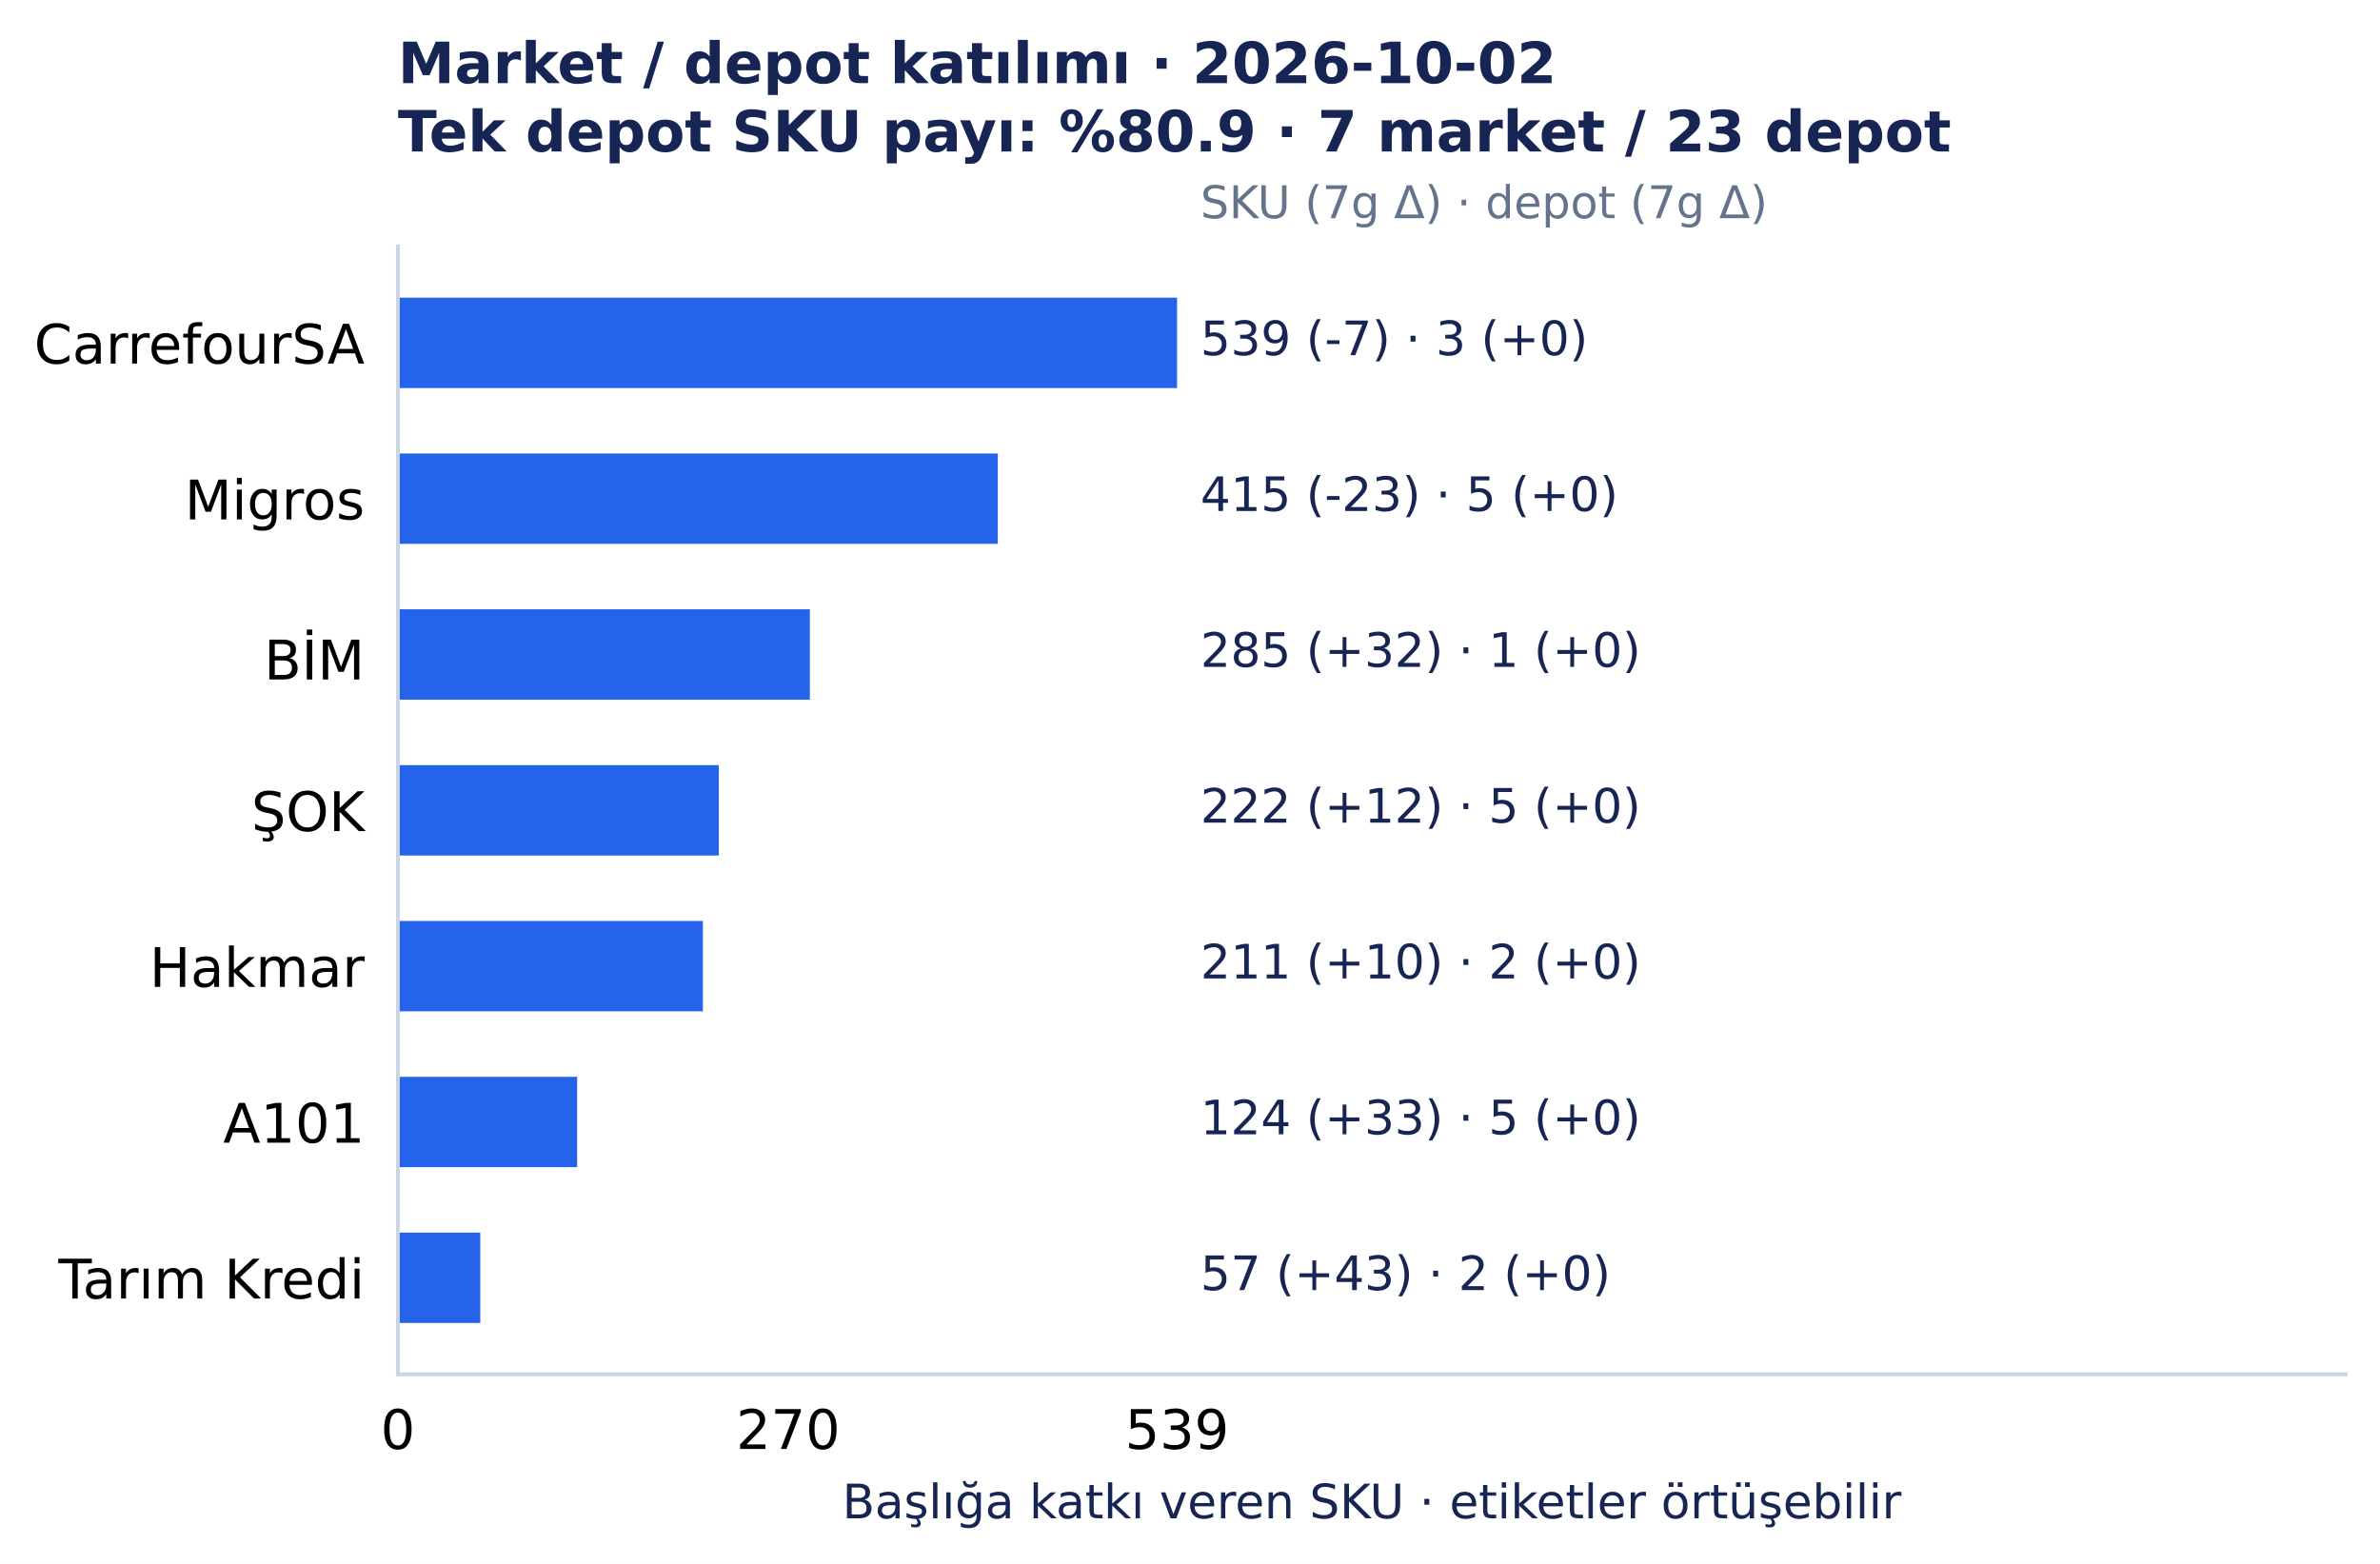
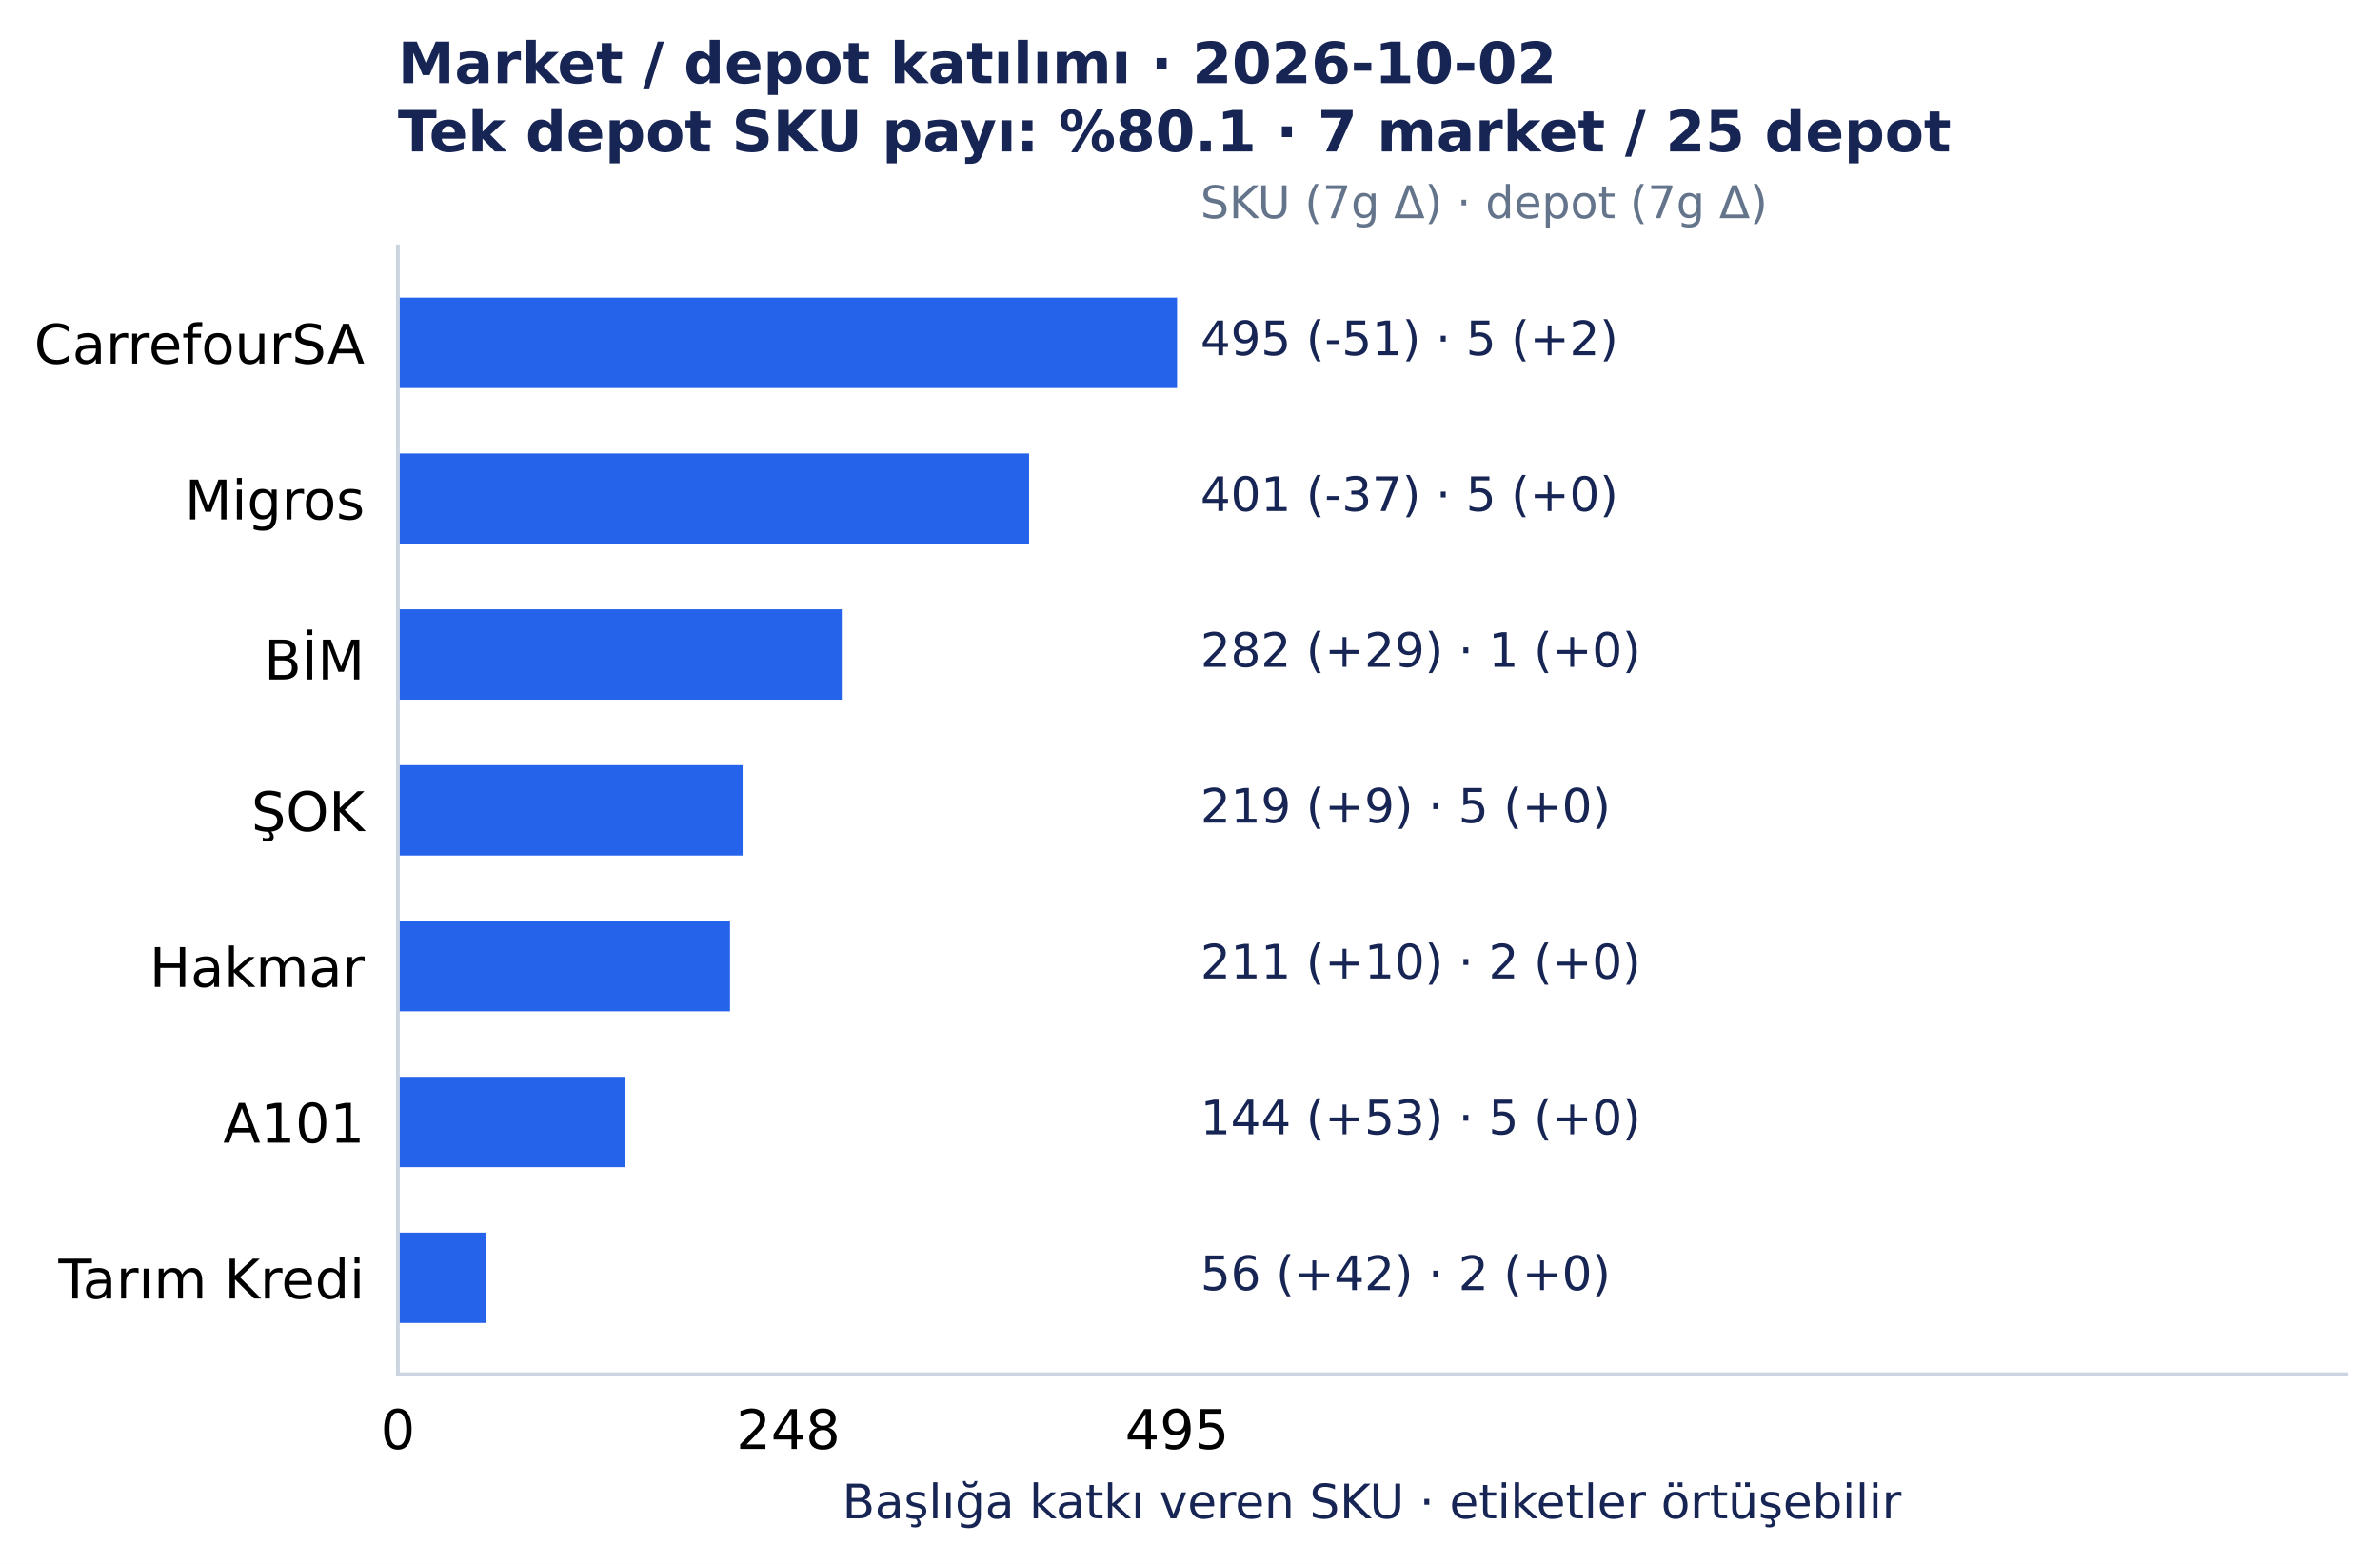
<svg xmlns="http://www.w3.org/2000/svg" width="501.492pt" height="329.548pt" viewBox="0 0 501.492 329.548" version="1.1">
  <defs>
    <style type="text/css">*{stroke-linejoin: round; stroke-linecap: butt}</style>
  </defs>
  <g id="figure_1">
    <g id="patch_1">
      <path d="M 0 329.548 L 501.492 329.548 L 501.492 0 L 0 0 z " style="fill: #ffffff" />
    </g>
    <g id="axes_1">
      <g id="patch_2">
        <path d="M 83.836 289.594 L 494.292 289.594 L 494.292 51.923 L 83.836 51.923 z " style="fill: #ffffff" />
      </g>
      <g id="matplotlib.axis_1">
        <g id="xtick_1">
          <g id="line2d_1" />
          <g id="text_1">
            <text style="font-size: 11.5px; font-family: 'DejaVu Sans', 'Bitstream Vera Sans', 'Computer Modern Sans Serif', 'Lucida Grande', 'Verdana', 'Geneva', 'Lucid', 'Arial', 'Helvetica', 'Avant Garde', sans-serif; text-anchor: middle" x="83.836" y="305.331" transform="rotate(-0 83.83609 305.3312)">0</text>
          </g>
        </g>
        <g id="xtick_2">
          <g id="line2d_2" />
          <g id="text_2">
-             <text style="font-size: 11.5px; font-family: 'DejaVu Sans', 'Bitstream Vera Sans', 'Computer Modern Sans Serif', 'Lucida Grande', 'Verdana', 'Geneva', 'Lucid', 'Arial', 'Helvetica', 'Avant Garde', sans-serif; text-anchor: middle" x="166.08" y="305.331" transform="rotate(-0 166.0796 305.3312)">270</text>
+             <text style="font-size: 11.5px; font-family: 'DejaVu Sans', 'Bitstream Vera Sans', 'Computer Modern Sans Serif', 'Lucida Grande', 'Verdana', 'Geneva', 'Lucid', 'Arial', 'Helvetica', 'Avant Garde', sans-serif; text-anchor: middle" x="166.093" y="305.331" transform="rotate(-0 166.0932 305.3312)">248</text>
          </g>
        </g>
        <g id="xtick_3">
          <g id="line2d_3" />
          <g id="text_3">
-             <text style="font-size: 11.5px; font-family: 'DejaVu Sans', 'Bitstream Vera Sans', 'Computer Modern Sans Serif', 'Lucida Grande', 'Verdana', 'Geneva', 'Lucid', 'Arial', 'Helvetica', 'Avant Garde', sans-serif; text-anchor: middle" x="248.019" y="305.331" transform="rotate(-0 248.0186 305.3312)">539</text>
+             <text style="font-size: 11.5px; font-family: 'DejaVu Sans', 'Bitstream Vera Sans', 'Computer Modern Sans Serif', 'Lucida Grande', 'Verdana', 'Geneva', 'Lucid', 'Arial', 'Helvetica', 'Avant Garde', sans-serif; text-anchor: middle" x="248.019" y="305.331" transform="rotate(-0 248.0186 305.3312)">495</text>
          </g>
        </g>
        <g id="text_4">
          <text style="font-size: 10px; font-family: 'DejaVu Sans', 'Bitstream Vera Sans', 'Computer Modern Sans Serif', 'Lucida Grande', 'Verdana', 'Geneva', 'Lucid', 'Arial', 'Helvetica', 'Avant Garde', sans-serif; text-anchor: middle; fill: #172554" x="289.064" y="319.945" transform="rotate(-0 289.0642 319.9455)">Başlığa katkı veren SKU · etiketler örtüşebilir</text>
        </g>
      </g>
      <g id="matplotlib.axis_2">
        <g id="ytick_1">
          <g id="line2d_4" />
          <g id="text_5">
            <text style="font-size: 11.5px; font-family: 'DejaVu Sans', 'Bitstream Vera Sans', 'Computer Modern Sans Serif', 'Lucida Grande', 'Verdana', 'Geneva', 'Lucid', 'Arial', 'Helvetica', 'Avant Garde', sans-serif; text-anchor: end" x="76.836" y="76.618" transform="rotate(-0 76.83609 76.61754)">CarrefourSA</text>
          </g>
        </g>
        <g id="ytick_2">
          <g id="line2d_5" />
          <g id="text_6">
            <text style="font-size: 11.5px; font-family: 'DejaVu Sans', 'Bitstream Vera Sans', 'Computer Modern Sans Serif', 'Lucida Grande', 'Verdana', 'Geneva', 'Lucid', 'Arial', 'Helvetica', 'Avant Garde', sans-serif; text-anchor: end" x="76.836" y="109.454" transform="rotate(-0 76.83609 109.4541)">Migros</text>
          </g>
        </g>
        <g id="ytick_3">
          <g id="line2d_6" />
          <g id="text_7">
            <text style="font-size: 11.5px; font-family: 'DejaVu Sans', 'Bitstream Vera Sans', 'Computer Modern Sans Serif', 'Lucida Grande', 'Verdana', 'Geneva', 'Lucid', 'Arial', 'Helvetica', 'Avant Garde', sans-serif; text-anchor: end" x="76.836" y="143.177" transform="rotate(-0 76.83609 143.1775)">BİM</text>
          </g>
        </g>
        <g id="ytick_4">
          <g id="line2d_7" />
          <g id="text_8">
            <text style="font-size: 11.5px; font-family: 'DejaVu Sans', 'Bitstream Vera Sans', 'Computer Modern Sans Serif', 'Lucida Grande', 'Verdana', 'Geneva', 'Lucid', 'Arial', 'Helvetica', 'Avant Garde', sans-serif; text-anchor: end" x="76.836" y="175.127" transform="rotate(-0 76.83609 175.1269)">ŞOK</text>
          </g>
        </g>
        <g id="ytick_5">
          <g id="line2d_8" />
          <g id="text_9">
            <text style="font-size: 11.5px; font-family: 'DejaVu Sans', 'Bitstream Vera Sans', 'Computer Modern Sans Serif', 'Lucida Grande', 'Verdana', 'Geneva', 'Lucid', 'Arial', 'Helvetica', 'Avant Garde', sans-serif; text-anchor: end" x="76.836" y="207.964" transform="rotate(-0 76.83609 207.9639)">Hakmar</text>
          </g>
        </g>
        <g id="ytick_6">
          <g id="line2d_9" />
          <g id="text_10">
            <text style="font-size: 11.5px; font-family: 'DejaVu Sans', 'Bitstream Vera Sans', 'Computer Modern Sans Serif', 'Lucida Grande', 'Verdana', 'Geneva', 'Lucid', 'Arial', 'Helvetica', 'Avant Garde', sans-serif; text-anchor: end" x="76.836" y="240.8" transform="rotate(-0 76.83609 240.8001)">A101</text>
          </g>
        </g>
        <g id="ytick_7">
          <g id="line2d_10" />
          <g id="text_11">
            <text style="font-size: 11.5px; font-family: 'DejaVu Sans', 'Bitstream Vera Sans', 'Computer Modern Sans Serif', 'Lucida Grande', 'Verdana', 'Geneva', 'Lucid', 'Arial', 'Helvetica', 'Avant Garde', sans-serif; text-anchor: end" x="76.836" y="273.637" transform="rotate(-0 76.83609 273.6372)">Tarım Kredi</text>
          </g>
        </g>
      </g>
      <g id="patch_3">
        <path d="M 83.836 62.726 L 248.019 62.726 L 248.019 81.771 L 83.836 81.771 z " clip-path="url(#p7150c4acc0)" style="fill: #2563eb" />
      </g>
      <g id="patch_4">
-         <path d="M 83.836 95.562 L 210.247 95.562 L 210.247 114.608 L 83.836 114.608 z " clip-path="url(#p7150c4acc0)" style="fill: #2563eb" />
+         <path d="M 83.836 95.562 L 216.841 95.562 L 216.841 114.608 L 83.836 114.608 z " clip-path="url(#p7150c4acc0)" style="fill: #2563eb" />
      </g>
      <g id="patch_5">
-         <path d="M 83.836 128.399 L 170.649 128.399 L 170.649 147.444 L 83.836 147.444 z " clip-path="url(#p7150c4acc0)" style="fill: #2563eb" />
+         <path d="M 83.836 128.399 L 177.37 128.399 L 177.37 147.444 L 83.836 147.444 z " clip-path="url(#p7150c4acc0)" style="fill: #2563eb" />
      </g>
      <g id="patch_6">
-         <path d="M 83.836 161.236 L 151.459 161.236 L 151.459 180.281 L 83.836 180.281 z " clip-path="url(#p7150c4acc0)" style="fill: #2563eb" />
+         <path d="M 83.836 161.236 L 156.474 161.236 L 156.474 180.281 L 83.836 180.281 z " clip-path="url(#p7150c4acc0)" style="fill: #2563eb" />
      </g>
      <g id="patch_7">
-         <path d="M 83.836 194.072 L 148.108 194.072 L 148.108 213.117 L 83.836 213.117 z " clip-path="url(#p7150c4acc0)" style="fill: #2563eb" />
+         <path d="M 83.836 194.072 L 153.821 194.072 L 153.821 213.117 L 83.836 213.117 z " clip-path="url(#p7150c4acc0)" style="fill: #2563eb" />
      </g>
      <g id="patch_8">
-         <path d="M 83.836 226.909 L 121.607 226.909 L 121.607 245.954 L 83.836 245.954 z " clip-path="url(#p7150c4acc0)" style="fill: #2563eb" />
+         <path d="M 83.836 226.909 L 131.598 226.909 L 131.598 245.954 L 83.836 245.954 z " clip-path="url(#p7150c4acc0)" style="fill: #2563eb" />
      </g>
      <g id="patch_9">
-         <path d="M 83.836 259.745 L 101.199 259.745 L 101.199 278.791 L 83.836 278.791 z " clip-path="url(#p7150c4acc0)" style="fill: #2563eb" />
+         <path d="M 83.836 259.745 L 102.41 259.745 L 102.41 278.791 L 83.836 278.791 z " clip-path="url(#p7150c4acc0)" style="fill: #2563eb" />
      </g>
      <g id="patch_10">
        <path d="M 83.836 289.594 L 83.836 51.923 " style="fill: none; stroke: #cbd5e1; stroke-width: 0.8; stroke-linejoin: miter; stroke-linecap: square" />
      </g>
      <g id="patch_11">
        <path d="M 83.836 289.594 L 494.292 289.594 " style="fill: none; stroke: #cbd5e1; stroke-width: 0.8; stroke-linejoin: miter; stroke-linecap: square" />
      </g>
      <g id="text_12">
-         <text style="font-size: 10px; font-family: 'DejaVu Sans', 'Bitstream Vera Sans', 'Computer Modern Sans Serif', 'Lucida Grande', 'Verdana', 'Geneva', 'Lucid', 'Arial', 'Helvetica', 'Avant Garde', sans-serif; text-anchor: start; fill: #172554" x="252.944" y="74.846" transform="rotate(-0 252.9441 74.84609)">539 (-7)  ·  3 (+0)</text>
+         <text style="font-size: 10px; font-family: 'DejaVu Sans', 'Bitstream Vera Sans', 'Computer Modern Sans Serif', 'Lucida Grande', 'Verdana', 'Geneva', 'Lucid', 'Arial', 'Helvetica', 'Avant Garde', sans-serif; text-anchor: start; fill: #172554" x="252.944" y="74.846" transform="rotate(-0 252.9441 74.84609)">495 (-51)  ·  5 (+2)</text>
      </g>
      <g id="text_13">
-         <text style="font-size: 10px; font-family: 'DejaVu Sans', 'Bitstream Vera Sans', 'Computer Modern Sans Serif', 'Lucida Grande', 'Verdana', 'Geneva', 'Lucid', 'Arial', 'Helvetica', 'Avant Garde', sans-serif; text-anchor: start; fill: #172554" x="252.944" y="107.683" transform="rotate(-0 252.9441 107.6827)">415 (-23)  ·  5 (+0)</text>
+         <text style="font-size: 10px; font-family: 'DejaVu Sans', 'Bitstream Vera Sans', 'Computer Modern Sans Serif', 'Lucida Grande', 'Verdana', 'Geneva', 'Lucid', 'Arial', 'Helvetica', 'Avant Garde', sans-serif; text-anchor: start; fill: #172554" x="252.944" y="107.683" transform="rotate(-0 252.9441 107.6827)">401 (-37)  ·  5 (+0)</text>
      </g>
      <g id="text_14">
-         <text style="font-size: 10px; font-family: 'DejaVu Sans', 'Bitstream Vera Sans', 'Computer Modern Sans Serif', 'Lucida Grande', 'Verdana', 'Geneva', 'Lucid', 'Arial', 'Helvetica', 'Avant Garde', sans-serif; text-anchor: start; fill: #172554" x="252.944" y="140.519" transform="rotate(-0 252.9441 140.5193)">285 (+32)  ·  1 (+0)</text>
+         <text style="font-size: 10px; font-family: 'DejaVu Sans', 'Bitstream Vera Sans', 'Computer Modern Sans Serif', 'Lucida Grande', 'Verdana', 'Geneva', 'Lucid', 'Arial', 'Helvetica', 'Avant Garde', sans-serif; text-anchor: start; fill: #172554" x="252.944" y="140.519" transform="rotate(-0 252.9441 140.5193)">282 (+29)  ·  1 (+0)</text>
      </g>
      <g id="text_15">
-         <text style="font-size: 10px; font-family: 'DejaVu Sans', 'Bitstream Vera Sans', 'Computer Modern Sans Serif', 'Lucida Grande', 'Verdana', 'Geneva', 'Lucid', 'Arial', 'Helvetica', 'Avant Garde', sans-serif; text-anchor: start; fill: #172554" x="252.944" y="173.356" transform="rotate(-0 252.9441 173.3559)">222 (+12)  ·  5 (+0)</text>
+         <text style="font-size: 10px; font-family: 'DejaVu Sans', 'Bitstream Vera Sans', 'Computer Modern Sans Serif', 'Lucida Grande', 'Verdana', 'Geneva', 'Lucid', 'Arial', 'Helvetica', 'Avant Garde', sans-serif; text-anchor: start; fill: #172554" x="252.944" y="173.356" transform="rotate(-0 252.9441 173.3559)">219 (+9)  ·  5 (+0)</text>
      </g>
      <g id="text_16">
        <text style="font-size: 10px; font-family: 'DejaVu Sans', 'Bitstream Vera Sans', 'Computer Modern Sans Serif', 'Lucida Grande', 'Verdana', 'Geneva', 'Lucid', 'Arial', 'Helvetica', 'Avant Garde', sans-serif; text-anchor: start; fill: #172554" x="252.944" y="206.193" transform="rotate(-0 252.9441 206.1925)">211 (+10)  ·  2 (+0)</text>
      </g>
      <g id="text_17">
-         <text style="font-size: 10px; font-family: 'DejaVu Sans', 'Bitstream Vera Sans', 'Computer Modern Sans Serif', 'Lucida Grande', 'Verdana', 'Geneva', 'Lucid', 'Arial', 'Helvetica', 'Avant Garde', sans-serif; text-anchor: start; fill: #172554" x="252.944" y="239.029" transform="rotate(-0 252.9441 239.0291)">124 (+33)  ·  5 (+0)</text>
+         <text style="font-size: 10px; font-family: 'DejaVu Sans', 'Bitstream Vera Sans', 'Computer Modern Sans Serif', 'Lucida Grande', 'Verdana', 'Geneva', 'Lucid', 'Arial', 'Helvetica', 'Avant Garde', sans-serif; text-anchor: start; fill: #172554" x="252.944" y="239.029" transform="rotate(-0 252.9441 239.0291)">144 (+53)  ·  5 (+0)</text>
      </g>
      <g id="text_18">
-         <text style="font-size: 10px; font-family: 'DejaVu Sans', 'Bitstream Vera Sans', 'Computer Modern Sans Serif', 'Lucida Grande', 'Verdana', 'Geneva', 'Lucid', 'Arial', 'Helvetica', 'Avant Garde', sans-serif; text-anchor: start; fill: #172554" x="252.944" y="271.866" transform="rotate(-0 252.9441 271.8657)">57 (+43)  ·  2 (+0)</text>
+         <text style="font-size: 10px; font-family: 'DejaVu Sans', 'Bitstream Vera Sans', 'Computer Modern Sans Serif', 'Lucida Grande', 'Verdana', 'Geneva', 'Lucid', 'Arial', 'Helvetica', 'Avant Garde', sans-serif; text-anchor: start; fill: #172554" x="252.944" y="271.866" transform="rotate(-0 252.9441 271.8657)">56 (+42)  ·  2 (+0)</text>
      </g>
      <g id="text_19">
        <text style="font-size: 9.5px; font-family: 'DejaVu Sans', 'Bitstream Vera Sans', 'Computer Modern Sans Serif', 'Lucida Grande', 'Verdana', 'Geneva', 'Lucid', 'Arial', 'Helvetica', 'Avant Garde', sans-serif; text-anchor: start; fill: #64748b" x="252.944" y="45.979" transform="rotate(-0 252.9441 45.97915)">SKU (7g Δ) · depot (7g Δ)</text>
      </g>
      <g id="text_20">
        <text style="font-weight: 700; font-size: 12px; font-family: 'DejaVu Sans', 'Bitstream Vera Sans', 'Computer Modern Sans Serif', 'Lucida Grande', 'Verdana', 'Geneva', 'Lucid', 'Arial', 'Helvetica', 'Avant Garde', sans-serif; fill: #172554" transform="translate(83.83609 17.5193)">Market / depot katılımı · 2026-10-02</text>
-         <text style="font-weight: 700; font-size: 12px; font-family: 'DejaVu Sans', 'Bitstream Vera Sans', 'Computer Modern Sans Serif', 'Lucida Grande', 'Verdana', 'Geneva', 'Lucid', 'Arial', 'Helvetica', 'Avant Garde', sans-serif; fill: #172554" transform="translate(83.83609 31.92258)">Tek depot SKU payı: %80.9 · 7 market / 23 depot</text>
+         <text style="font-weight: 700; font-size: 12px; font-family: 'DejaVu Sans', 'Bitstream Vera Sans', 'Computer Modern Sans Serif', 'Lucida Grande', 'Verdana', 'Geneva', 'Lucid', 'Arial', 'Helvetica', 'Avant Garde', sans-serif; fill: #172554" transform="translate(83.83609 31.92258)">Tek depot SKU payı: %80.1 · 7 market / 25 depot</text>
      </g>
    </g>
  </g>
  <defs>
    <clipPath id="p7150c4acc0">
      <rect x="83.836" y="51.923" width="410.456" height="237.671" />
    </clipPath>
  </defs>
</svg>
